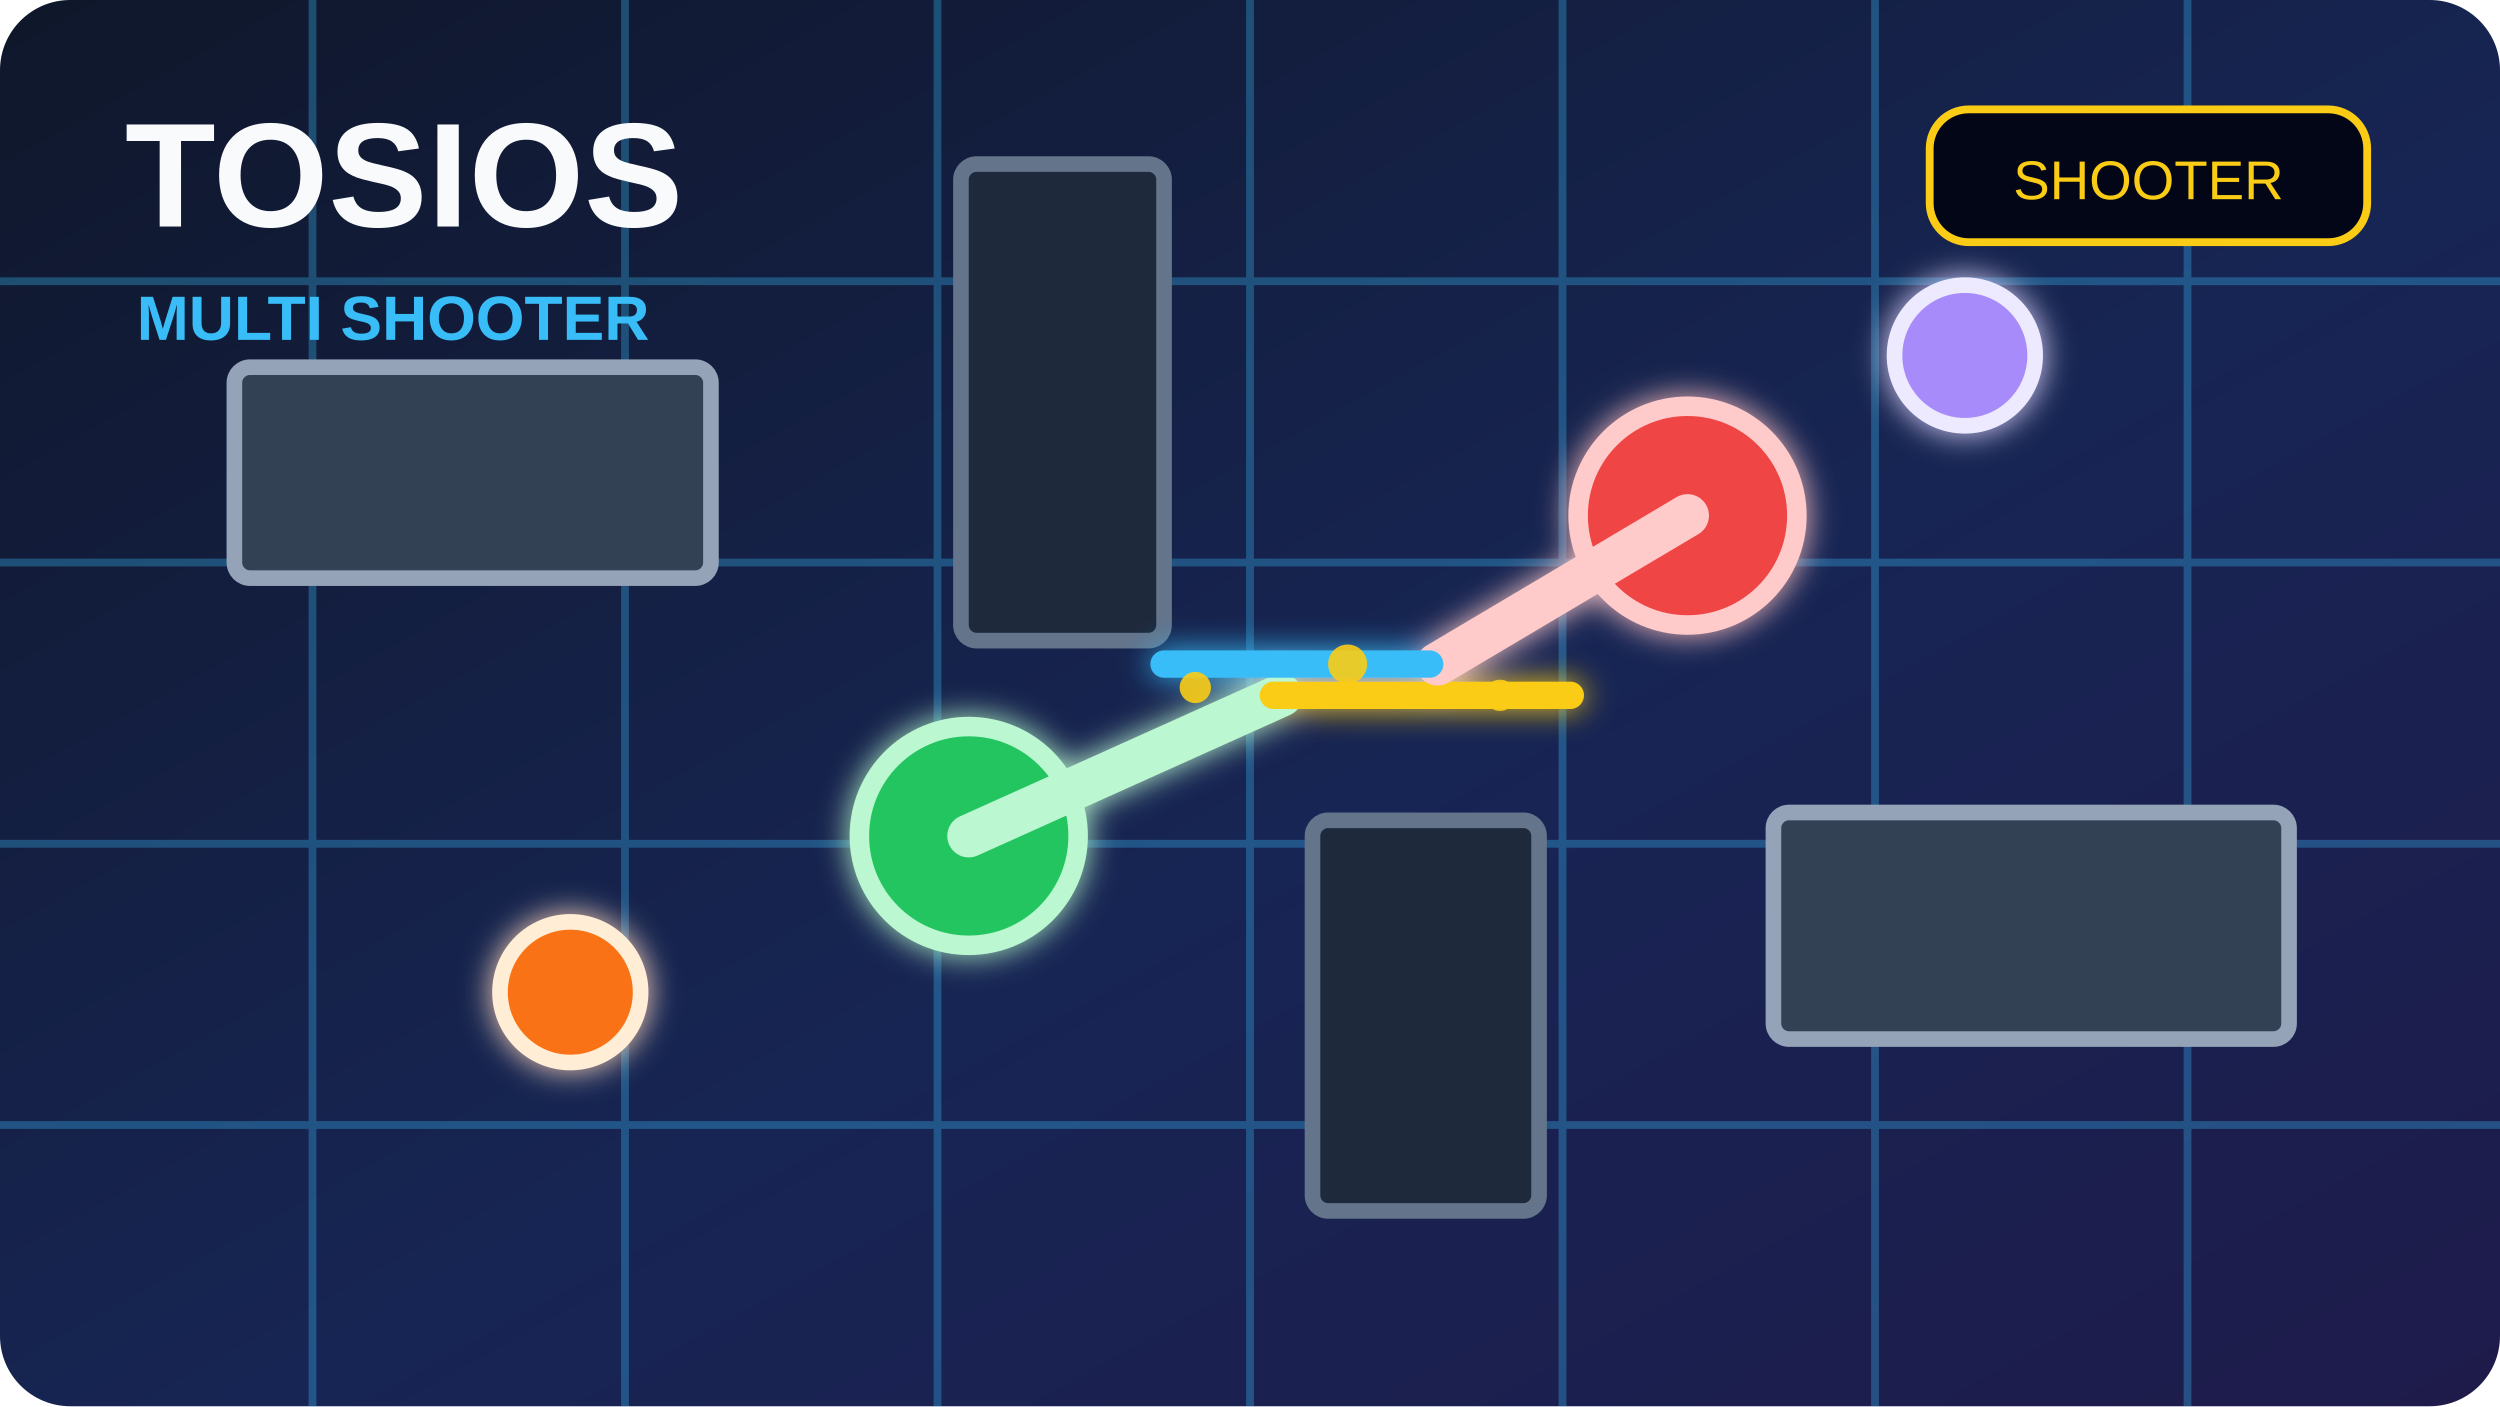
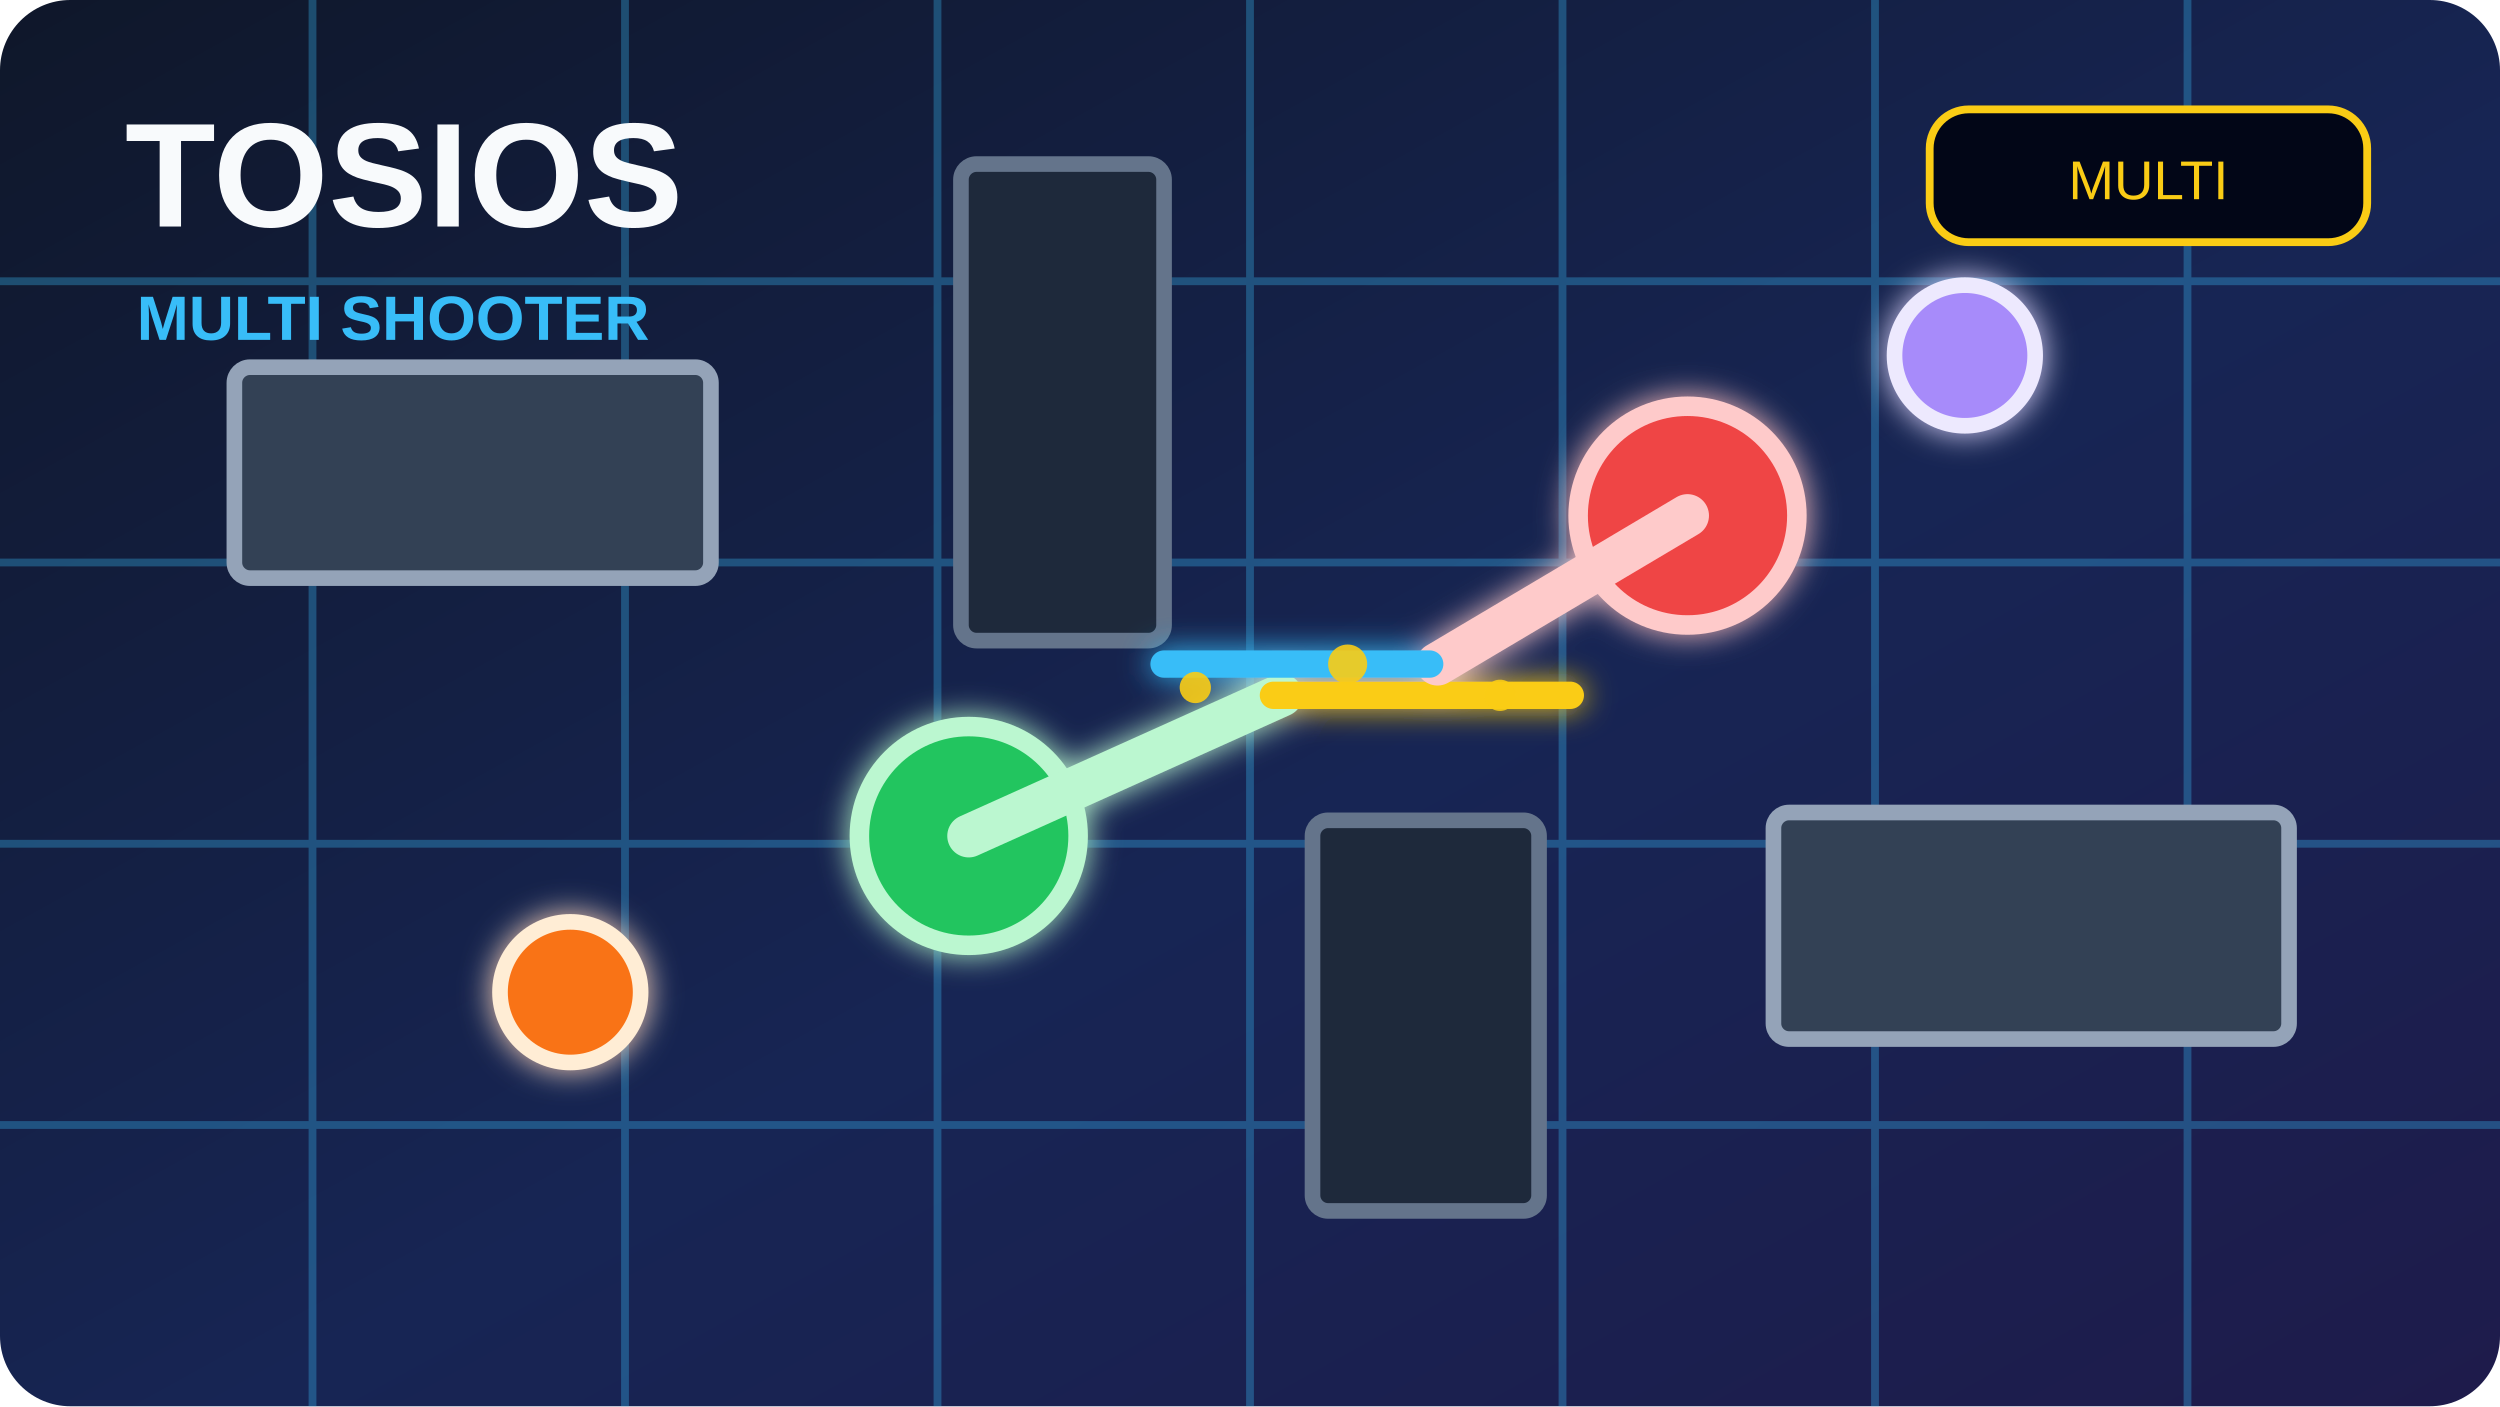
<svg xmlns="http://www.w3.org/2000/svg" viewBox="0 0 640 360" role="img" aria-labelledby="title desc">
  <defs>
    <linearGradient id="bg" x1="0" y1="0" x2="1" y2="1">
      <stop offset="0" stop-color="#0f172a" />
      <stop offset=".55" stop-color="#172554" />
      <stop offset="1" stop-color="#1e1b4b" />
    </linearGradient>
    <filter id="glow">
      <feGaussianBlur stdDeviation="4" result="blur" />
      <feMerge>
        <feMergeNode in="blur" />
        <feMergeNode in="SourceGraphic" />
      </feMerge>
    </filter>
  </defs>
  <rect width="640" height="360" rx="18" fill="url(#bg)" />
  <g opacity=".32">
    <path d="M0 72h640M0 144h640M0 216h640M0 288h640M80 0v360M160 0v360M240 0v360M320 0v360M400 0v360M480 0v360M560 0v360" stroke="#38bdf8" stroke-width="2" />
  </g>
  <g>
    <rect x="60" y="94" width="122" height="54" rx="4" fill="#334155" stroke="#94a3b8" stroke-width="4" />
    <rect x="454" y="208" width="132" height="58" rx="4" fill="#334155" stroke="#94a3b8" stroke-width="4" />
    <rect x="246" y="42" width="52" height="122" rx="4" fill="#1e293b" stroke="#64748b" stroke-width="4" />
    <rect x="336" y="210" width="58" height="100" rx="4" fill="#1e293b" stroke="#64748b" stroke-width="4" />
  </g>
  <g filter="url(#glow)">
    <circle cx="248" cy="214" r="28" fill="#22c55e" stroke="#bbf7d0" stroke-width="5" />
    <path d="M248 214 328 178" stroke="#bbf7d0" stroke-width="11" stroke-linecap="round" />
    <path d="M326 178h76" stroke="#facc15" stroke-width="7" stroke-linecap="round" />
    <circle cx="432" cy="132" r="28" fill="#ef4444" stroke="#fecaca" stroke-width="5" />
    <path d="M432 132 368 170" stroke="#fecaca" stroke-width="11" stroke-linecap="round" />
    <path d="M366 170h-68" stroke="#38bdf8" stroke-width="7" stroke-linecap="round" />
    <circle cx="503" cy="91" r="18" fill="#a78bfa" stroke="#ede9fe" stroke-width="4" />
    <circle cx="146" cy="254" r="18" fill="#f97316" stroke="#ffedd5" stroke-width="4" />
  </g>
  <g fill="#facc15" opacity=".9">
    <circle cx="345" cy="170" r="5" />
    <circle cx="384" cy="178" r="4" />
    <circle cx="306" cy="176" r="4" />
  </g>
  <text x="32" y="58" fill="#f8fafc" font-family="Arial Black, Arial, sans-serif" font-size="38" font-weight="900">TOSIOS</text>
  <text x="35" y="87" fill="#38bdf8" font-family="Arial, sans-serif" font-size="16" font-weight="900">MULTI SHOOTER</text>
  <rect x="494" y="28" width="112" height="34" rx="10" fill="#020617" stroke="#facc15" stroke-width="2" />
-   <text x="550" y="51" text-anchor="middle" fill="#facc15" font-family="Arial Black, Arial, sans-serif" font-size="14">SHOOTER</text>
+   <text x="550" y="51" text-anchor="middle" fill="#facc15" font-family="Arial Black, Arial, sans-serif" font-size="14">MULTI</text>
</svg>
